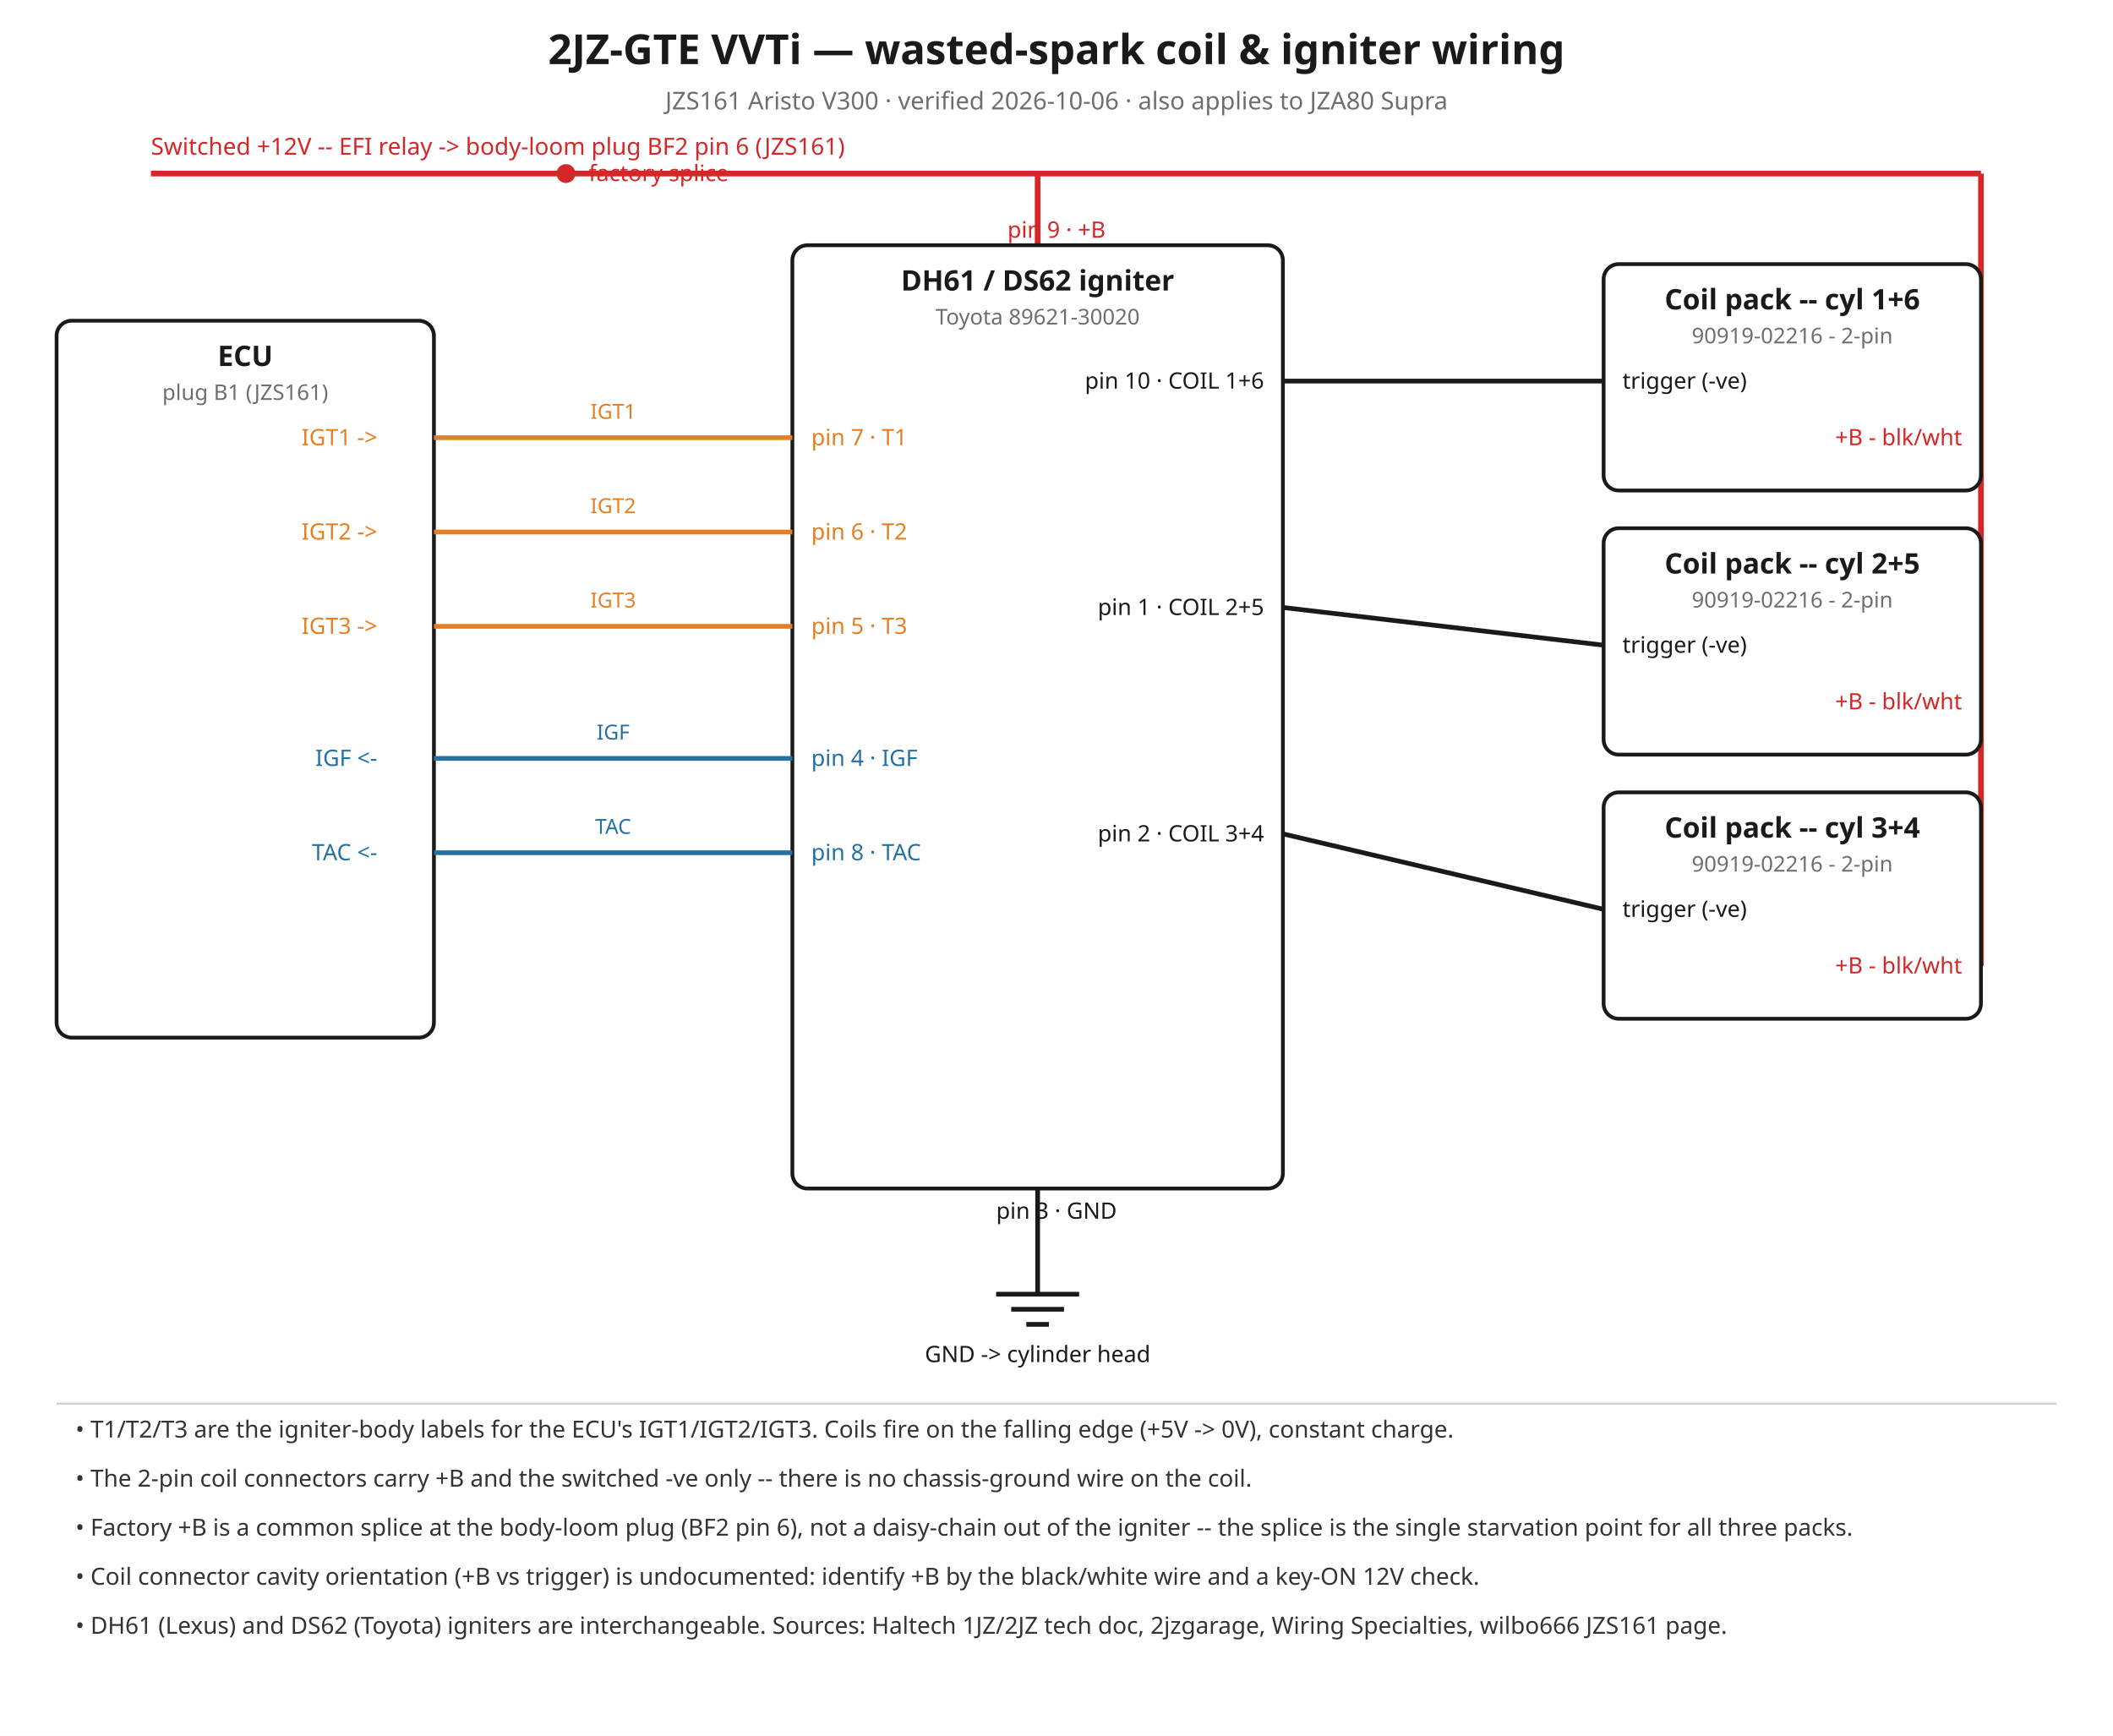
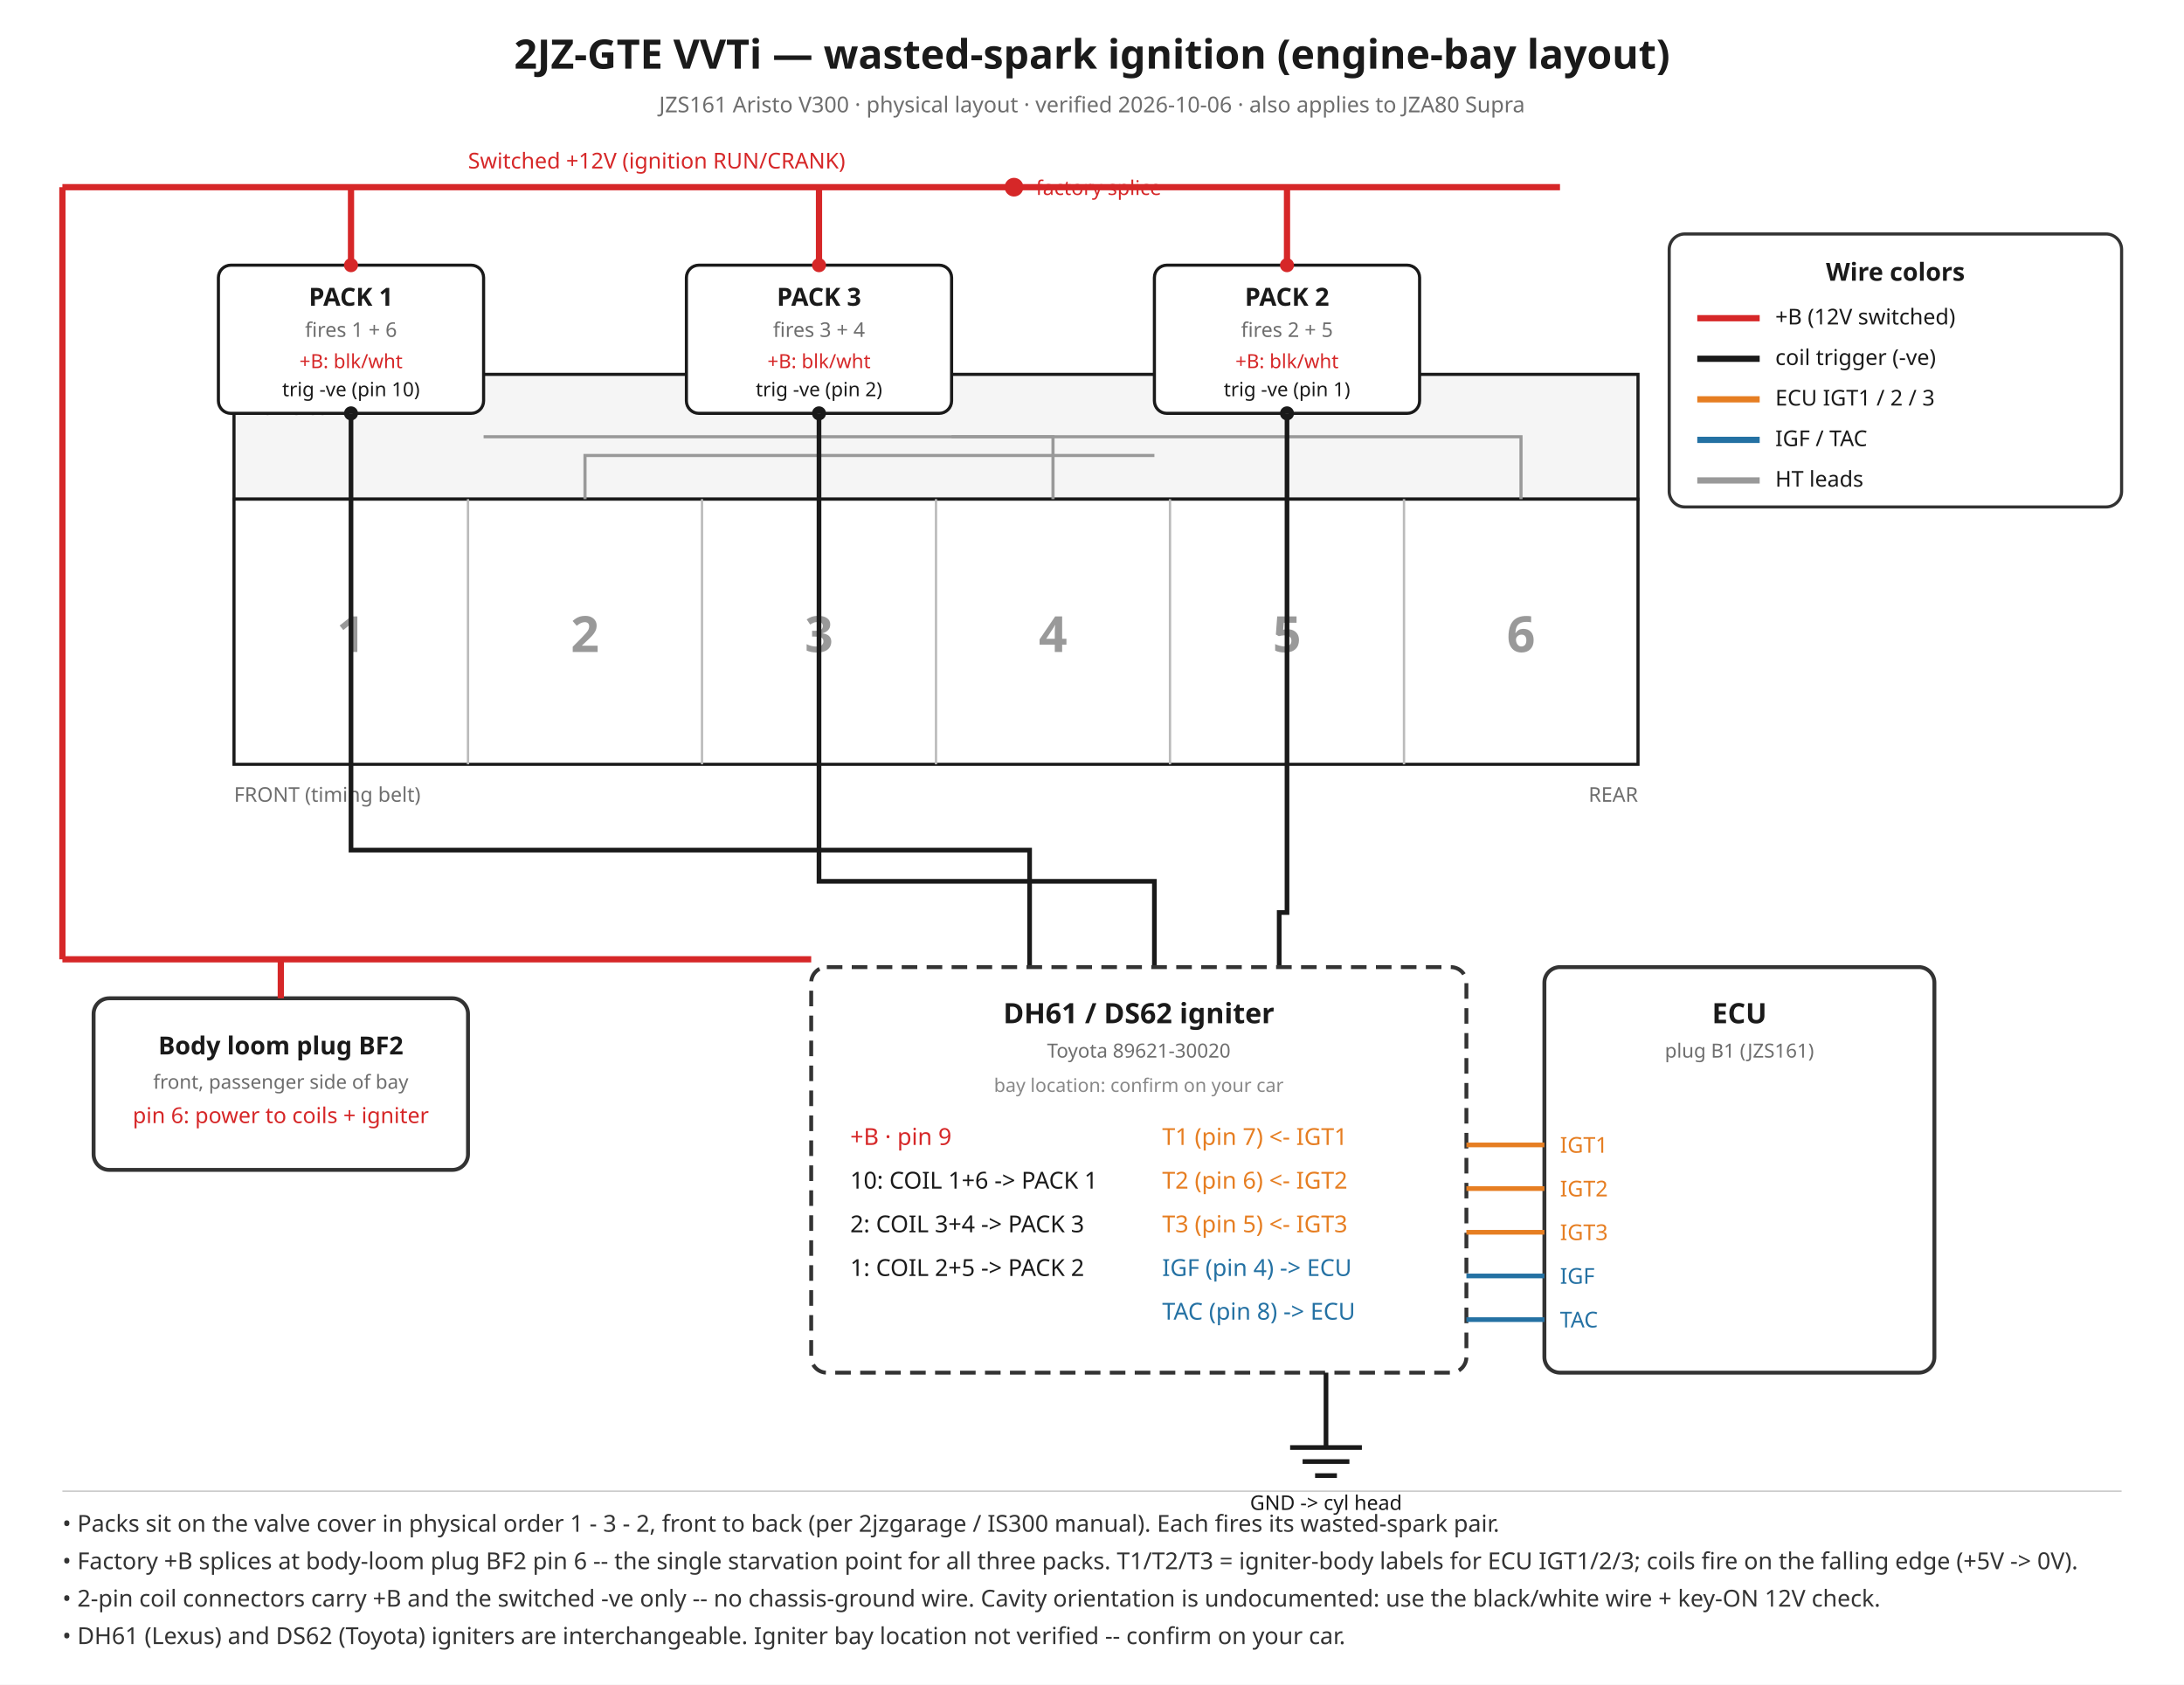
- <svg xmlns="http://www.w3.org/2000/svg" width="1120" height="920" viewBox="0 0 1120 920">
-   <rect x="0" y="0" width="1120" height="920" fill="#ffffff" />
-   <defs>
-     <marker id="dot" markerWidth="8" markerHeight="8" refX="4" refY="4">
-       <circle cx="4" cy="4" r="3.2" fill="#d62728" />
-     </marker>
-   </defs>
-   <text x="560" y="34" text-anchor="middle" font-family="sans-serif" font-size="22" font-weight="bold" fill="#1a1a1a">2JZ-GTE VVTi — wasted-spark coil &amp; igniter wiring</text>
-   <text x="560" y="58" text-anchor="middle" font-family="sans-serif" font-size="13" fill="#6e6e6e">JZS161 Aristo V300 · verified 2026-10-06 · also applies to JZA80 Supra</text>
-   <line x1="80" y1="92" x2="1050" y2="92" stroke="#d62728" stroke-width="3" />
-   <text x="80" y="82" font-family="sans-serif" font-size="12.5" fill="#d62728">Switched +12V -- EFI relay -&gt; body-loom plug BF2 pin 6 (JZS161)</text>
-   <circle cx="300" cy="92" r="5" fill="#d62728" />
-   <text x="312" y="96" font-family="sans-serif" font-size="12" fill="#d62728">factory splice</text>
-   <line x1="550" y1="92" x2="550" y2="142" stroke="#d62728" stroke-width="3" />
-   <line x1="1050" y1="92" x2="1050" y2="512" stroke="#d62728" stroke-width="3" />
-   <rect x="30" y="170" width="200" height="380" rx="8" fill="#ffffff" stroke="#1a1a1a" stroke-width="2" />
-   <text x="130.0" y="194" text-anchor="middle" font-family="sans-serif" font-size="15" font-weight="bold" fill="#1a1a1a">ECU</text>
-   <text x="130.0" y="212" text-anchor="middle" font-family="sans-serif" font-size="11.5" fill="#6e6e6e">plug B1 (JZS161)</text>
-   <text x="200" y="236" text-anchor="end" font-family="sans-serif" font-size="12" fill="#e67e22">IGT1 -&gt;</text>
-   <text x="200" y="286" text-anchor="end" font-family="sans-serif" font-size="12" fill="#e67e22">IGT2 -&gt;</text>
-   <text x="200" y="336" text-anchor="end" font-family="sans-serif" font-size="12" fill="#e67e22">IGT3 -&gt;</text>
-   <text x="200" y="406" text-anchor="end" font-family="sans-serif" font-size="12" fill="#2471a3">IGF &lt;-</text>
-   <text x="200" y="456" text-anchor="end" font-family="sans-serif" font-size="12" fill="#2471a3">TAC &lt;-</text>
-   <rect x="420" y="130" width="260" height="500" rx="8" fill="#ffffff" stroke="#1a1a1a" stroke-width="2" />
-   <text x="550.0" y="154" text-anchor="middle" font-family="sans-serif" font-size="15" font-weight="bold" fill="#1a1a1a">DH61 / DS62 igniter</text>
-   <text x="550.0" y="172" text-anchor="middle" font-family="sans-serif" font-size="11.5" fill="#6e6e6e">Toyota 89621-30020</text>
-   <text x="430" y="236" text-anchor="start" font-family="sans-serif" font-size="12" fill="#e67e22">pin 7 · T1</text>
-   <text x="430" y="286" text-anchor="start" font-family="sans-serif" font-size="12" fill="#e67e22">pin 6 · T2</text>
-   <text x="430" y="336" text-anchor="start" font-family="sans-serif" font-size="12" fill="#e67e22">pin 5 · T3</text>
-   <text x="430" y="406" text-anchor="start" font-family="sans-serif" font-size="12" fill="#2471a3">pin 4 · IGF</text>
-   <text x="430" y="456" text-anchor="start" font-family="sans-serif" font-size="12" fill="#2471a3">pin 8 · TAC</text>
-   <text x="670" y="206" text-anchor="end" font-family="sans-serif" font-size="12" fill="#1a1a1a">pin 10 · COIL 1+6</text>
-   <text x="670" y="326" text-anchor="end" font-family="sans-serif" font-size="12" fill="#1a1a1a">pin 1 · COIL 2+5</text>
-   <text x="670" y="446" text-anchor="end" font-family="sans-serif" font-size="12" fill="#1a1a1a">pin 2 · COIL 3+4</text>
-   <text x="560" y="126" text-anchor="middle" font-family="sans-serif" font-size="12" fill="#d62728">pin 9 · +B</text>
-   <text x="560" y="646" text-anchor="middle" font-family="sans-serif" font-size="12" fill="#1a1a1a">pin 3 · GND</text>
-   <rect x="850" y="140" width="200" height="120" rx="8" fill="#ffffff" stroke="#1a1a1a" stroke-width="2" />
-   <text x="950.0" y="164" text-anchor="middle" font-family="sans-serif" font-size="15" font-weight="bold" fill="#1a1a1a">Coil pack -- cyl 1+6</text>
-   <text x="950.0" y="182" text-anchor="middle" font-family="sans-serif" font-size="11.5" fill="#6e6e6e">90919-02216 - 2-pin</text>
-   <text x="860" y="206" text-anchor="start" font-family="sans-serif" font-size="12" fill="#1a1a1a">trigger (-ve)</text>
-   <text x="1040" y="236" text-anchor="end" font-family="sans-serif" font-size="12" fill="#d62728">+B - blk/wht</text>
-   <rect x="850" y="280" width="200" height="120" rx="8" fill="#ffffff" stroke="#1a1a1a" stroke-width="2" />
-   <text x="950.0" y="304" text-anchor="middle" font-family="sans-serif" font-size="15" font-weight="bold" fill="#1a1a1a">Coil pack -- cyl 2+5</text>
-   <text x="950.0" y="322" text-anchor="middle" font-family="sans-serif" font-size="11.5" fill="#6e6e6e">90919-02216 - 2-pin</text>
-   <text x="860" y="346" text-anchor="start" font-family="sans-serif" font-size="12" fill="#1a1a1a">trigger (-ve)</text>
-   <text x="1040" y="376" text-anchor="end" font-family="sans-serif" font-size="12" fill="#d62728">+B - blk/wht</text>
-   <rect x="850" y="420" width="200" height="120" rx="8" fill="#ffffff" stroke="#1a1a1a" stroke-width="2" />
-   <text x="950.0" y="444" text-anchor="middle" font-family="sans-serif" font-size="15" font-weight="bold" fill="#1a1a1a">Coil pack -- cyl 3+4</text>
-   <text x="950.0" y="462" text-anchor="middle" font-family="sans-serif" font-size="11.5" fill="#6e6e6e">90919-02216 - 2-pin</text>
-   <text x="860" y="486" text-anchor="start" font-family="sans-serif" font-size="12" fill="#1a1a1a">trigger (-ve)</text>
-   <text x="1040" y="516" text-anchor="end" font-family="sans-serif" font-size="12" fill="#d62728">+B - blk/wht</text>
-   <line x1="230" y1="232" x2="420" y2="232" stroke="#e67e22" stroke-width="2.5" />
-   <line x1="230" y1="282" x2="420" y2="282" stroke="#e67e22" stroke-width="2.5" />
-   <line x1="230" y1="332" x2="420" y2="332" stroke="#e67e22" stroke-width="2.5" />
-   <text x="325" y="222" text-anchor="middle" font-family="sans-serif" font-size="11" fill="#e67e22">IGT1</text>
-   <text x="325" y="272" text-anchor="middle" font-family="sans-serif" font-size="11" fill="#e67e22">IGT2</text>
-   <text x="325" y="322" text-anchor="middle" font-family="sans-serif" font-size="11" fill="#e67e22">IGT3</text>
-   <line x1="230" y1="402" x2="420" y2="402" stroke="#2471a3" stroke-width="2.5" />
-   <line x1="230" y1="452" x2="420" y2="452" stroke="#2471a3" stroke-width="2.5" />
-   <text x="325" y="392" text-anchor="middle" font-family="sans-serif" font-size="11" fill="#2471a3">IGF</text>
-   <text x="325" y="442" text-anchor="middle" font-family="sans-serif" font-size="11" fill="#2471a3">TAC</text>
-   <line x1="680" y1="202" x2="850" y2="202" stroke="#1a1a1a" stroke-width="2.5" />
-   <line x1="680" y1="322" x2="850" y2="342" stroke="#1a1a1a" stroke-width="2.5" />
-   <line x1="680" y1="442" x2="850" y2="482" stroke="#1a1a1a" stroke-width="2.5" />
-   <line x1="550" y1="630" x2="550" y2="686" stroke="#1a1a1a" stroke-width="2.5" />
-   <line x1="528.0" y1="686" x2="572.0" y2="686" stroke="#1a1a1a" stroke-width="2.5" />
-   <line x1="536.0" y1="694" x2="564.0" y2="694" stroke="#1a1a1a" stroke-width="2.5" />
-   <line x1="544.0" y1="702" x2="556.0" y2="702" stroke="#1a1a1a" stroke-width="2.5" />
-   <text x="550" y="722" text-anchor="middle" font-family="sans-serif" font-size="12" fill="#1a1a1a">GND -&gt; cylinder head</text>
-   <line x1="30" y1="744" x2="1090" y2="744" stroke="#cccccc" stroke-width="1" />
-   <text x="40" y="762" font-family="sans-serif" font-size="12.5" fill="#333333">• T1/T2/T3 are the igniter-body labels for the ECU's IGT1/IGT2/IGT3. Coils fire on the falling edge (+5V -&gt; 0V), constant charge.</text>
-   <text x="40" y="788" font-family="sans-serif" font-size="12.5" fill="#333333">• The 2-pin coil connectors carry +B and the switched -ve only -- there is no chassis-ground wire on the coil.</text>
-   <text x="40" y="814" font-family="sans-serif" font-size="12.5" fill="#333333">• Factory +B is a common splice at the body-loom plug (BF2 pin 6), not a daisy-chain out of the igniter -- the splice is the single starvation point for all three packs.</text>
-   <text x="40" y="840" font-family="sans-serif" font-size="12.5" fill="#333333">• Coil connector cavity orientation (+B vs trigger) is undocumented: identify +B by the black/white wire and a key-ON 12V check.</text>
-   <text x="40" y="866" font-family="sans-serif" font-size="12.5" fill="#333333">• DH61 (Lexus) and DS62 (Toyota) igniters are interchangeable. Sources: Haltech 1JZ/2JZ tech doc, 2jzgarage, Wiring Specialties, wilbo666 JZS161 page.</text>
+ <svg xmlns="http://www.w3.org/2000/svg" width="1400" height="1080" viewBox="0 0 1400 1080">
+   <rect x="0" y="0" width="1400" height="1080" fill="#ffffff" />
+   <text x="700" y="44" text-anchor="middle" font-family="sans-serif" font-size="26" fill="#1a1a1a" font-weight="bold">2JZ-GTE VVTi — wasted-spark ignition (engine-bay layout)</text>
+   <text x="700" y="72" text-anchor="middle" font-family="sans-serif" font-size="14" fill="#6e6e6e">JZS161 Aristo V300 · physical layout · verified 2026-10-06 · also applies to JZA80 Supra</text>
+   <rect x="60" y="640" width="240" height="110" rx="10" fill="#ffffff" stroke="#333333" stroke-width="2.5" />
+   <text x="180.0" y="676" text-anchor="middle" font-family="sans-serif" font-size="16" fill="#1a1a1a" font-weight="bold">Body loom plug BF2</text>
+   <text x="180.0" y="698" text-anchor="middle" font-family="sans-serif" font-size="12.5" fill="#6e6e6e">front, passenger side of bay</text>
+   <text x="180.0" y="720" text-anchor="middle" font-family="sans-serif" font-size="14" fill="#d62728">pin 6: power to coils + igniter</text>
+   <line x1="180" y1="640" x2="180" y2="615" stroke="#d62728" stroke-width="4" />
+   <line x1="40" y1="120" x2="1000" y2="120" stroke="#d62728" stroke-width="4" />
+   <text x="300" y="108" text-anchor="start" font-family="sans-serif" font-size="14" fill="#d62728">Switched +12V (ignition RUN/CRANK)</text>
+   <circle cx="650" cy="120" r="6" fill="#d62728" />
+   <text x="664" y="125" text-anchor="start" font-family="sans-serif" font-size="13" fill="#d62728">factory splice</text>
+   <line x1="40" y1="120" x2="40" y2="615" stroke="#d62728" stroke-width="4" />
+   <line x1="40" y1="615" x2="520" y2="615" stroke="#d62728" stroke-width="4" />
+   <line x1="225" y1="120" x2="225" y2="170" stroke="#d62728" stroke-width="4" />
+   <line x1="525" y1="120" x2="525" y2="170" stroke="#d62728" stroke-width="4" />
+   <line x1="825" y1="120" x2="825" y2="170" stroke="#d62728" stroke-width="4" />
+   <rect x="150" y="240" width="900" height="80" fill="#f5f5f5" stroke="#1a1a1a" stroke-width="2" />
+   <text x="162" y="266" text-anchor="start" font-family="sans-serif" font-size="13" fill="#6e6e6e">valve cover</text>
+   <rect x="150" y="320" width="900" height="170" fill="#ffffff" stroke="#1a1a1a" stroke-width="2" />
+   <line x1="300" y1="320" x2="300" y2="490" stroke="#bbbbbb" stroke-width="1.5" />
+   <line x1="450" y1="320" x2="450" y2="490" stroke="#bbbbbb" stroke-width="1.5" />
+   <line x1="600" y1="320" x2="600" y2="490" stroke="#bbbbbb" stroke-width="1.5" />
+   <line x1="750" y1="320" x2="750" y2="490" stroke="#bbbbbb" stroke-width="1.5" />
+   <line x1="900" y1="320" x2="900" y2="490" stroke="#bbbbbb" stroke-width="1.5" />
+   <text x="225" y="418" text-anchor="middle" font-family="sans-serif" font-size="32" fill="#999999" font-weight="bold">1</text>
+   <text x="375" y="418" text-anchor="middle" font-family="sans-serif" font-size="32" fill="#999999" font-weight="bold">2</text>
+   <text x="525" y="418" text-anchor="middle" font-family="sans-serif" font-size="32" fill="#999999" font-weight="bold">3</text>
+   <text x="675" y="418" text-anchor="middle" font-family="sans-serif" font-size="32" fill="#999999" font-weight="bold">4</text>
+   <text x="825" y="418" text-anchor="middle" font-family="sans-serif" font-size="32" fill="#999999" font-weight="bold">5</text>
+   <text x="975" y="418" text-anchor="middle" font-family="sans-serif" font-size="32" fill="#999999" font-weight="bold">6</text>
+   <text x="150" y="514" text-anchor="start" font-family="sans-serif" font-size="13" fill="#6e6e6e">FRONT (timing belt)</text>
+   <text x="1050" y="514" text-anchor="end" font-family="sans-serif" font-size="13" fill="#6e6e6e">REAR</text>
+   <rect x="140" y="170" width="170" height="95" rx="8" fill="#ffffff" stroke="#1a1a1a" stroke-width="2" />
+   <text x="225" y="196" text-anchor="middle" font-family="sans-serif" font-size="16" fill="#1a1a1a" font-weight="bold">PACK 1</text>
+   <text x="225" y="216" text-anchor="middle" font-family="sans-serif" font-size="13" fill="#6e6e6e">fires 1 + 6</text>
+   <text x="225" y="236" text-anchor="middle" font-family="sans-serif" font-size="12.5" fill="#d62728">+B: blk/wht</text>
+   <text x="225" y="254" text-anchor="middle" font-family="sans-serif" font-size="12.5" fill="#1a1a1a">trig -ve (pin 10)</text>
+   <circle cx="225" cy="170" r="4.5" fill="#d62728" />
+   <circle cx="225" cy="265" r="4.5" fill="#1a1a1a" />
+   <rect x="440" y="170" width="170" height="95" rx="8" fill="#ffffff" stroke="#1a1a1a" stroke-width="2" />
+   <text x="525" y="196" text-anchor="middle" font-family="sans-serif" font-size="16" fill="#1a1a1a" font-weight="bold">PACK 3</text>
+   <text x="525" y="216" text-anchor="middle" font-family="sans-serif" font-size="13" fill="#6e6e6e">fires 3 + 4</text>
+   <text x="525" y="236" text-anchor="middle" font-family="sans-serif" font-size="12.5" fill="#d62728">+B: blk/wht</text>
+   <text x="525" y="254" text-anchor="middle" font-family="sans-serif" font-size="12.5" fill="#1a1a1a">trig -ve (pin 2)</text>
+   <circle cx="525" cy="170" r="4.5" fill="#d62728" />
+   <circle cx="525" cy="265" r="4.5" fill="#1a1a1a" />
+   <rect x="740" y="170" width="170" height="95" rx="8" fill="#ffffff" stroke="#1a1a1a" stroke-width="2" />
+   <text x="825" y="196" text-anchor="middle" font-family="sans-serif" font-size="16" fill="#1a1a1a" font-weight="bold">PACK 2</text>
+   <text x="825" y="216" text-anchor="middle" font-family="sans-serif" font-size="13" fill="#6e6e6e">fires 2 + 5</text>
+   <text x="825" y="236" text-anchor="middle" font-family="sans-serif" font-size="12.5" fill="#d62728">+B: blk/wht</text>
+   <text x="825" y="254" text-anchor="middle" font-family="sans-serif" font-size="12.5" fill="#1a1a1a">trig -ve (pin 1)</text>
+   <circle cx="825" cy="170" r="4.5" fill="#d62728" />
+   <circle cx="825" cy="265" r="4.5" fill="#1a1a1a" />
+   <line x1="225" y1="265" x2="225" y2="320" stroke="#999999" stroke-width="2" />
+   <polyline points="310,280 975,280 975,320" fill="none" stroke="#999999" stroke-width="2" />
+   <line x1="525" y1="265" x2="525" y2="320" stroke="#999999" stroke-width="2" />
+   <polyline points="610,280 675,280 675,320" fill="none" stroke="#999999" stroke-width="2" />
+   <line x1="825" y1="265" x2="825" y2="320" stroke="#999999" stroke-width="2" />
+   <polyline points="740,292 375,292 375,320" fill="none" stroke="#999999" stroke-width="2" />
+   <polyline points="225,265 225,545 660,545 660,620" fill="none" stroke="#1a1a1a" stroke-width="3" />
+   <polyline points="525,265 525,565 740,565 740,620" fill="none" stroke="#1a1a1a" stroke-width="3" />
+   <polyline points="825,265 825,585 820,585 820,620" fill="none" stroke="#1a1a1a" stroke-width="3" />
+   <rect x="520" y="620" width="420" height="260" rx="10" fill="#ffffff" stroke="#333333" stroke-width="2.5" stroke-dasharray="10 6" />
+   <text x="730.0" y="656" text-anchor="middle" font-family="sans-serif" font-size="18" fill="#1a1a1a" font-weight="bold">DH61 / DS62 igniter</text>
+   <text x="730.0" y="678" text-anchor="middle" font-family="sans-serif" font-size="12.5" fill="#6e6e6e">Toyota 89621-30020</text>
+   <text x="730.0" y="700" text-anchor="middle" font-family="sans-serif" font-size="12" fill="#888888">bay location: confirm on your car</text>
+   <text x="545" y="734" text-anchor="start" font-family="sans-serif" font-size="15" fill="#d62728">+B · pin 9</text>
+   <text x="545" y="762" text-anchor="start" font-family="sans-serif" font-size="15" fill="#1a1a1a">10: COIL 1+6 -&gt; PACK 1</text>
+   <text x="545" y="790" text-anchor="start" font-family="sans-serif" font-size="15" fill="#1a1a1a">2: COIL 3+4 -&gt; PACK 3</text>
+   <text x="545" y="818" text-anchor="start" font-family="sans-serif" font-size="15" fill="#1a1a1a">1: COIL 2+5 -&gt; PACK 2</text>
+   <text x="745" y="734" text-anchor="start" font-family="sans-serif" font-size="15" fill="#e67e22">T1 (pin 7) &lt;- IGT1</text>
+   <text x="745" y="762" text-anchor="start" font-family="sans-serif" font-size="15" fill="#e67e22">T2 (pin 6) &lt;- IGT2</text>
+   <text x="745" y="790" text-anchor="start" font-family="sans-serif" font-size="15" fill="#e67e22">T3 (pin 5) &lt;- IGT3</text>
+   <text x="745" y="818" text-anchor="start" font-family="sans-serif" font-size="15" fill="#2471a3">IGF (pin 4) -&gt; ECU</text>
+   <text x="745" y="846" text-anchor="start" font-family="sans-serif" font-size="15" fill="#2471a3">TAC (pin 8) -&gt; ECU</text>
+   <line x1="850" y1="880" x2="850" y2="928" stroke="#1a1a1a" stroke-width="3" />
+   <line x1="827.0" y1="928" x2="873.0" y2="928" stroke="#1a1a1a" stroke-width="3" />
+   <line x1="835.0" y1="937" x2="865.0" y2="937" stroke="#1a1a1a" stroke-width="3" />
+   <line x1="843.0" y1="946" x2="857.0" y2="946" stroke="#1a1a1a" stroke-width="3" />
+   <text x="850" y="968" text-anchor="middle" font-family="sans-serif" font-size="13" fill="#1a1a1a">GND -&gt; cyl head</text>
+   <rect x="990" y="620" width="250" height="260" rx="10" fill="#ffffff" stroke="#333333" stroke-width="2.5" />
+   <text x="1115.0" y="656" text-anchor="middle" font-family="sans-serif" font-size="18" fill="#1a1a1a" font-weight="bold">ECU</text>
+   <text x="1115.0" y="678" text-anchor="middle" font-family="sans-serif" font-size="12.5" fill="#6e6e6e">plug B1 (JZS161)</text>
+   <line x1="940" y1="734" x2="990" y2="734" stroke="#e67e22" stroke-width="3" />
+   <text x="1000" y="739" text-anchor="start" font-family="sans-serif" font-size="14" fill="#e67e22">IGT1</text>
+   <line x1="940" y1="762" x2="990" y2="762" stroke="#e67e22" stroke-width="3" />
+   <text x="1000" y="767" text-anchor="start" font-family="sans-serif" font-size="14" fill="#e67e22">IGT2</text>
+   <line x1="940" y1="790" x2="990" y2="790" stroke="#e67e22" stroke-width="3" />
+   <text x="1000" y="795" text-anchor="start" font-family="sans-serif" font-size="14" fill="#e67e22">IGT3</text>
+   <line x1="940" y1="818" x2="990" y2="818" stroke="#2471a3" stroke-width="3" />
+   <text x="1000" y="823" text-anchor="start" font-family="sans-serif" font-size="14" fill="#2471a3">IGF</text>
+   <line x1="940" y1="846" x2="990" y2="846" stroke="#2471a3" stroke-width="3" />
+   <text x="1000" y="851" text-anchor="start" font-family="sans-serif" font-size="14" fill="#2471a3">TAC</text>
+   <rect x="1070" y="150" width="290" height="175" rx="10" fill="#ffffff" stroke="#333333" stroke-width="2" />
+   <text x="1215" y="180" text-anchor="middle" font-family="sans-serif" font-size="16" fill="#1a1a1a" font-weight="bold">Wire colors</text>
+   <line x1="1088" y1="204" x2="1128" y2="204" stroke="#d62728" stroke-width="4" />
+   <text x="1138" y="208" text-anchor="start" font-family="sans-serif" font-size="14" fill="#1a1a1a">+B (12V switched)</text>
+   <line x1="1088" y1="230" x2="1128" y2="230" stroke="#1a1a1a" stroke-width="4" />
+   <text x="1138" y="234" text-anchor="start" font-family="sans-serif" font-size="14" fill="#1a1a1a">coil trigger (-ve)</text>
+   <line x1="1088" y1="256" x2="1128" y2="256" stroke="#e67e22" stroke-width="4" />
+   <text x="1138" y="260" text-anchor="start" font-family="sans-serif" font-size="14" fill="#1a1a1a">ECU IGT1 / 2 / 3</text>
+   <line x1="1088" y1="282" x2="1128" y2="282" stroke="#2471a3" stroke-width="4" />
+   <text x="1138" y="286" text-anchor="start" font-family="sans-serif" font-size="14" fill="#1a1a1a">IGF / TAC</text>
+   <line x1="1088" y1="308" x2="1128" y2="308" stroke="#999999" stroke-width="4" />
+   <text x="1138" y="312" text-anchor="start" font-family="sans-serif" font-size="14" fill="#1a1a1a">HT leads</text>
+   <line x1="40" y1="956" x2="1360" y2="956" stroke="#cccccc" stroke-width="1" />
+   <text x="40" y="982" text-anchor="start" font-family="sans-serif" font-size="15" fill="#333333">•  Packs sit on the valve cover in physical order 1 - 3 - 2, front to back (per 2jzgarage / IS300 manual). Each fires its wasted-spark pair.</text>
+   <text x="40" y="1006" text-anchor="start" font-family="sans-serif" font-size="15" fill="#333333">•  Factory +B splices at body-loom plug BF2 pin 6 -- the single starvation point for all three packs. T1/T2/T3 = igniter-body labels for ECU IGT1/2/3; coils fire on the falling edge (+5V -&gt; 0V).</text>
+   <text x="40" y="1030" text-anchor="start" font-family="sans-serif" font-size="15" fill="#333333">•  2-pin coil connectors carry +B and the switched -ve only -- no chassis-ground wire. Cavity orientation is undocumented: use the black/white wire + key-ON 12V check.</text>
+   <text x="40" y="1054" text-anchor="start" font-family="sans-serif" font-size="15" fill="#333333">•  DH61 (Lexus) and DS62 (Toyota) igniters are interchangeable. Igniter bay location not verified -- confirm on your car.</text>
</svg>
